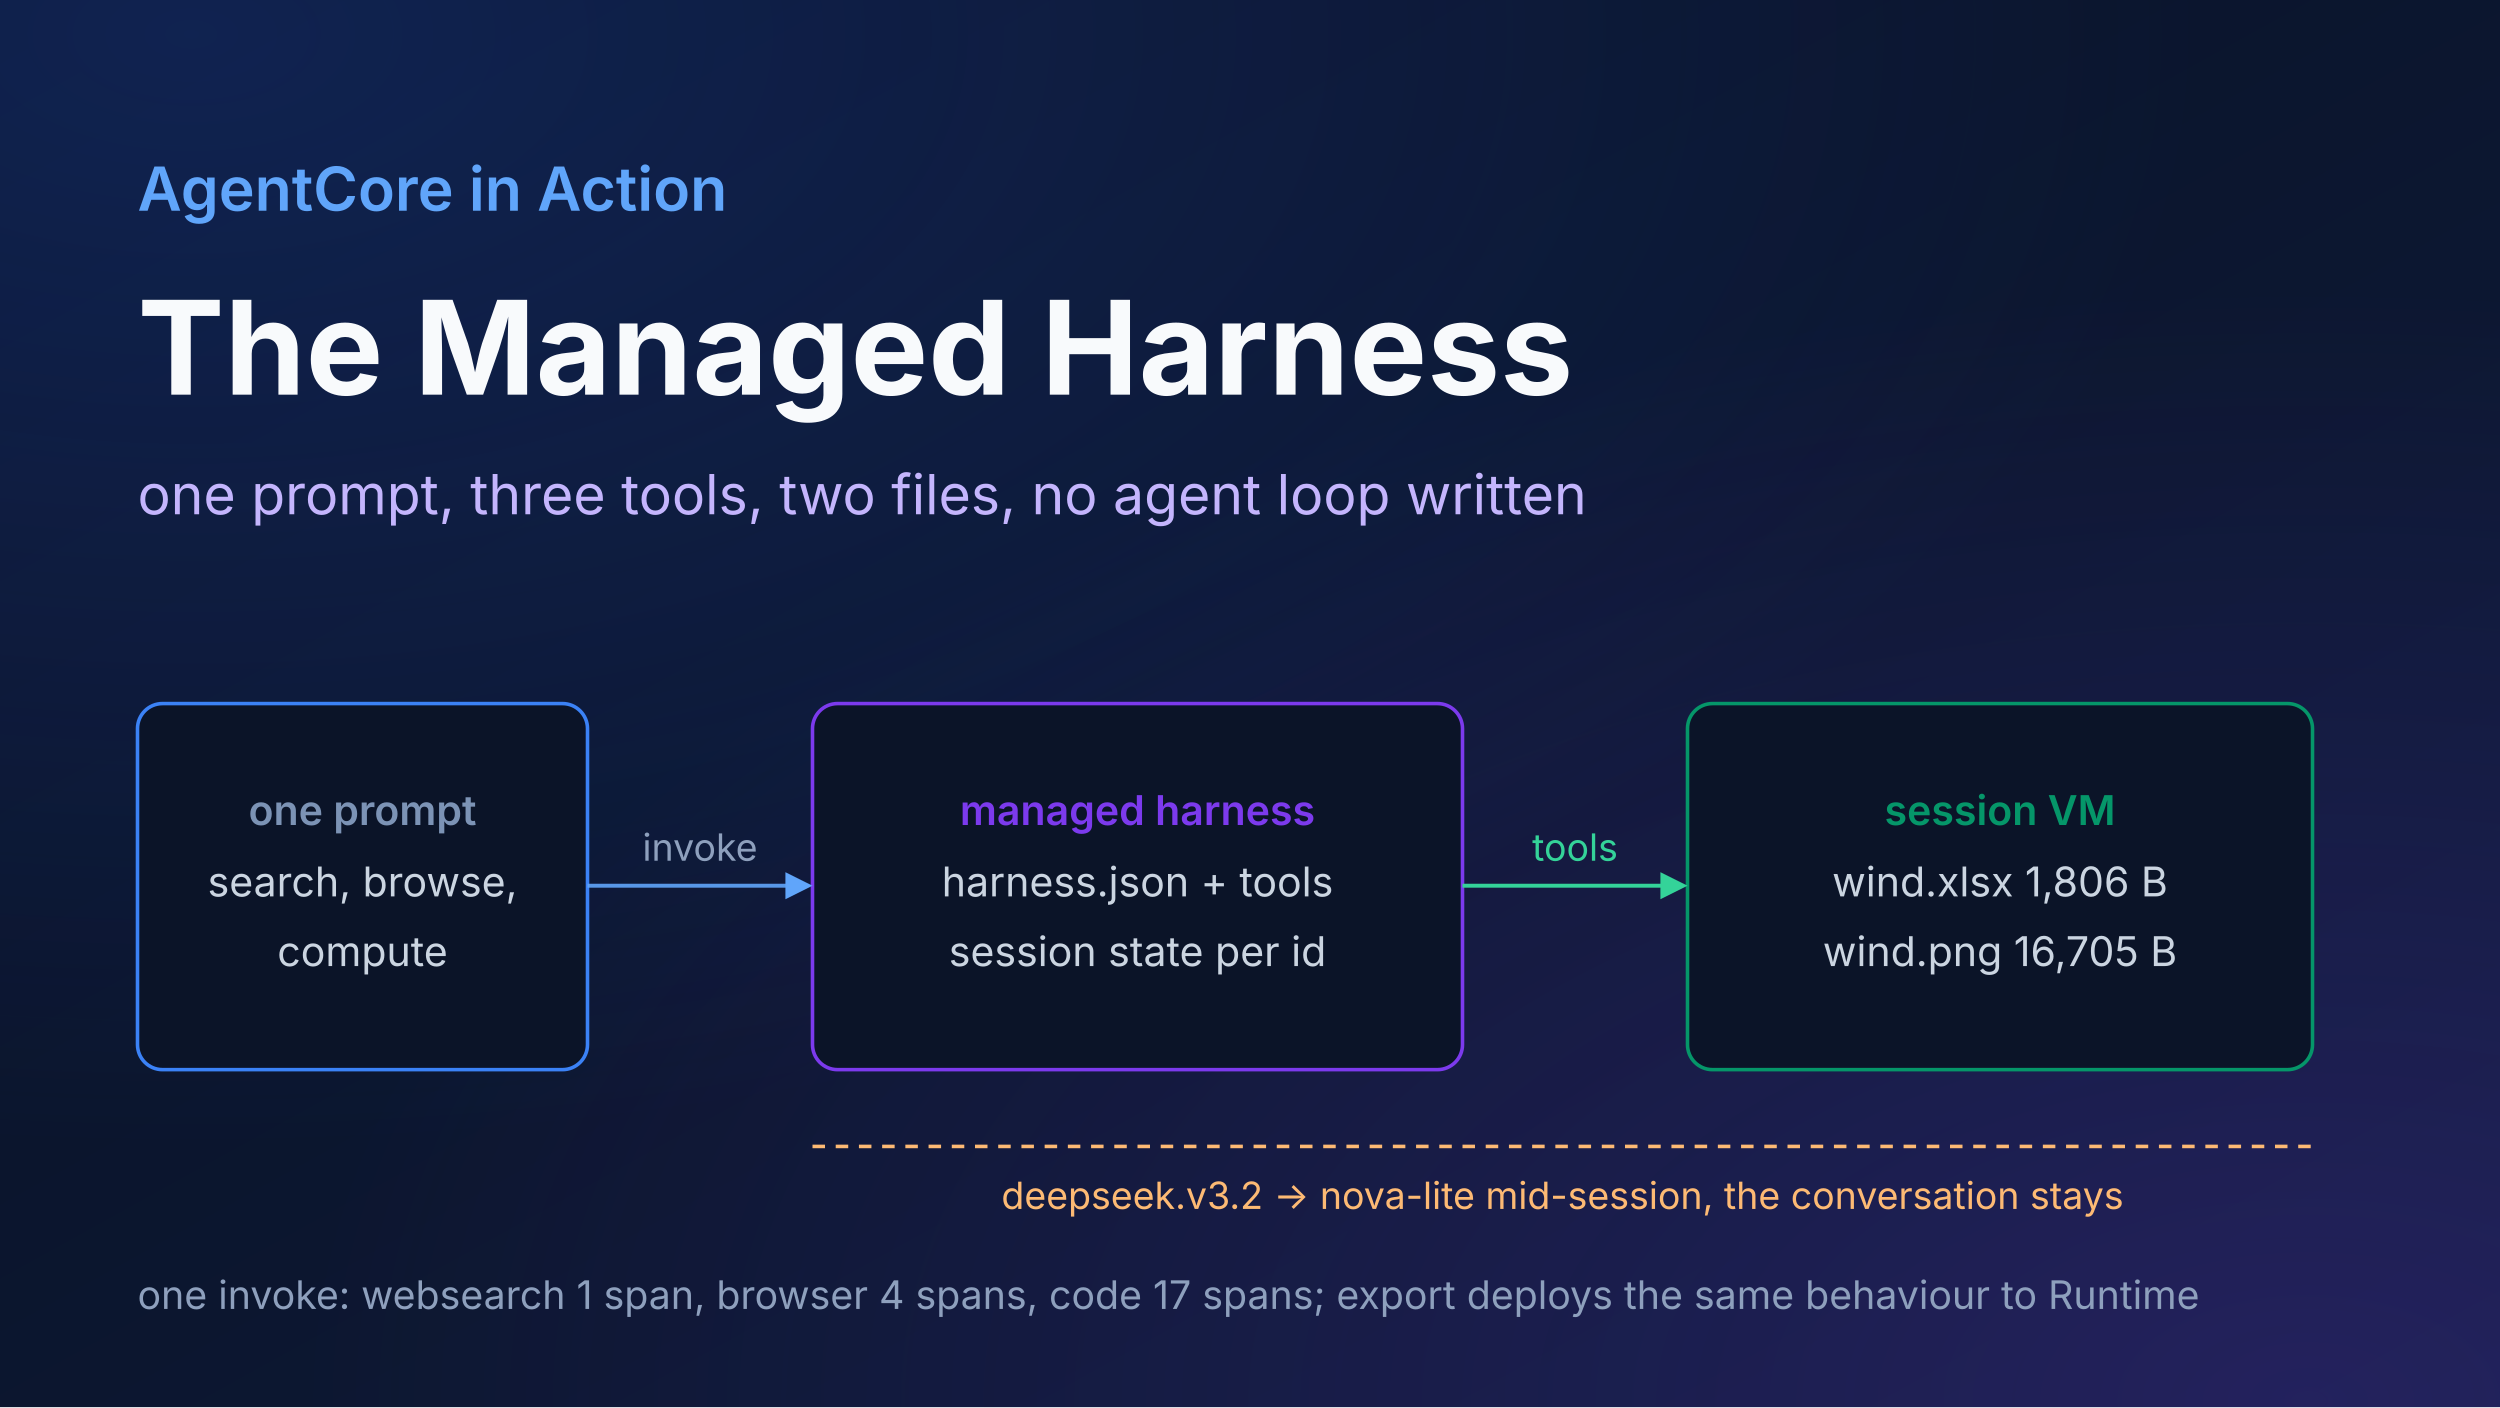
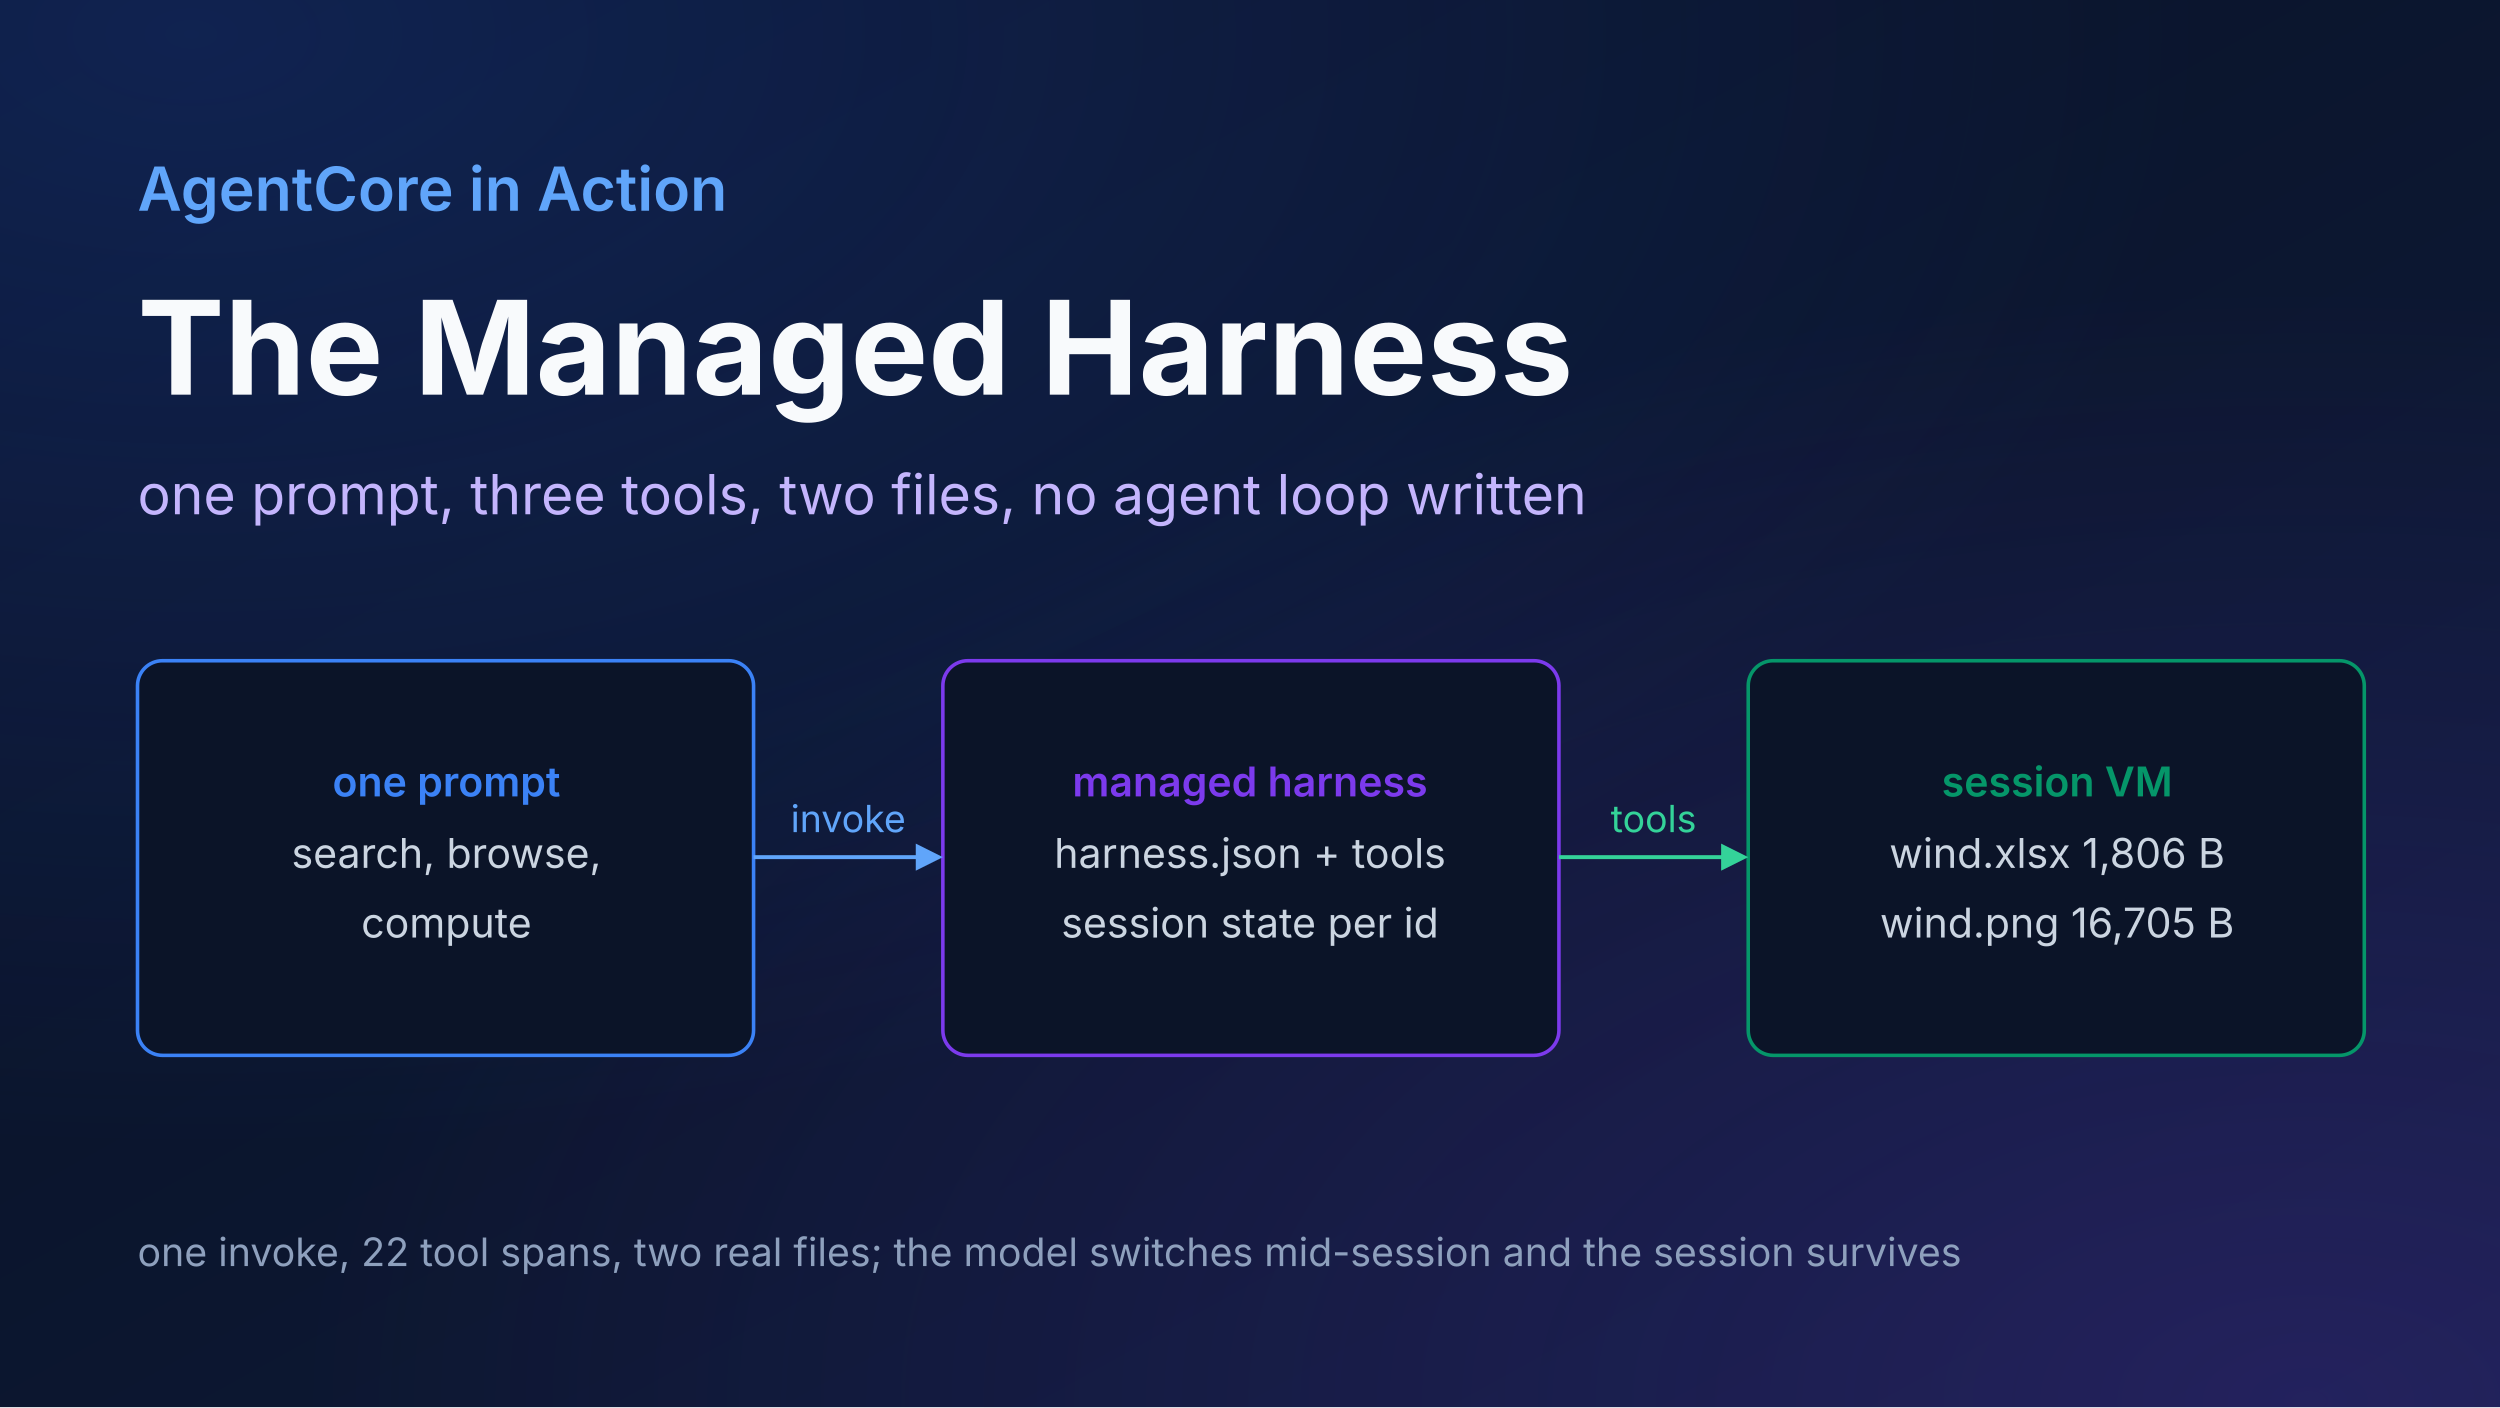
<svg xmlns="http://www.w3.org/2000/svg" viewBox="0 0 1400 788" width="1400" height="788" role="img">
  <defs>
    <linearGradient id="bg" x1="0" y1="0" x2="1" y2="1">
      <stop offset="0" stop-color="#0a1024" />
      <stop offset="1" stop-color="#0d1c3a" />
    </linearGradient>
    <radialGradient id="g1" cx="0.08" cy="0.02" r="0.8">
      <stop offset="0" stop-color="#2563eb" stop-opacity="0.22" />
      <stop offset="1" stop-color="#2563eb" stop-opacity="0" />
    </radialGradient>
    <radialGradient id="g2" cx="0.92" cy="1.0" r="0.8">
      <stop offset="0" stop-color="#7c3aed" stop-opacity="0.20" />
      <stop offset="1" stop-color="#7c3aed" stop-opacity="0" />
    </radialGradient>
  </defs>
  <rect width="1400" height="788" fill="url(#bg)" />
  <rect width="1400" height="788" fill="url(#g1)" />
  <rect width="1400" height="788" fill="url(#g2)" />
  <text x="77" y="118" font-family="Inter, Helvetica Neue, Arial, sans-serif" font-size="34" fill="#60a5fa" font-weight="600">AgentCore in Action</text>
  <text x="77" y="221" font-family="Inter, Helvetica Neue, Arial, sans-serif" font-size="73" fill="#f8fafc" font-weight="700">The Managed Harness</text>
  <text x="77" y="288" font-family="Inter, Helvetica Neue, Arial, sans-serif" font-size="31" fill="#c4b5fd">one prompt, three tools, two files, no agent loop written</text>
-   <rect x="77" y="394" width="252" height="205" rx="14" fill="#0b1428" stroke="#3b82f6" stroke-width="2" />
-   <text x="203" y="462" font-family="Inter, Helvetica Neue, Arial, sans-serif" font-size="23" fill="#7c93b5" font-weight="600" text-anchor="middle">one prompt</text>
-   <text x="203" y="502" font-family="Inter, Helvetica Neue, Arial, sans-serif" font-size="23" fill="#cbd5e1" font-weight="400" text-anchor="middle">search, browse,</text>
-   <text x="203" y="541" font-family="Inter, Helvetica Neue, Arial, sans-serif" font-size="23" fill="#cbd5e1" font-weight="400" text-anchor="middle">compute</text>
-   <rect x="455" y="394" width="364" height="205" rx="14" fill="#0b1428" stroke="#7c3aed" stroke-width="2" />
-   <text x="637" y="462" font-family="Inter, Helvetica Neue, Arial, sans-serif" font-size="23" fill="#7c3aed" font-weight="600" text-anchor="middle">managed harness</text>
-   <text x="637" y="502" font-family="Inter, Helvetica Neue, Arial, sans-serif" font-size="23" fill="#cbd5e1" font-weight="400" text-anchor="middle">harness.json + tools</text>
-   <text x="637" y="541" font-family="Inter, Helvetica Neue, Arial, sans-serif" font-size="23" fill="#cbd5e1" font-weight="400" text-anchor="middle">session state per id</text>
-   <rect x="945" y="394" width="350" height="205" rx="14" fill="#0b1428" stroke="#059669" stroke-width="2" />
-   <text x="1120" y="462" font-family="Inter, Helvetica Neue, Arial, sans-serif" font-size="23" fill="#059669" font-weight="600" text-anchor="middle">session VM</text>
-   <text x="1120" y="502" font-family="Inter, Helvetica Neue, Arial, sans-serif" font-size="23" fill="#cbd5e1" font-weight="400" text-anchor="middle">wind.xlsx 1,806 B</text>
-   <text x="1120" y="541" font-family="Inter, Helvetica Neue, Arial, sans-serif" font-size="23" fill="#cbd5e1" font-weight="400" text-anchor="middle">wind.png 16,705 B</text>
-   <line x1="329.00" y1="496.00" x2="446.66" y2="496.00" stroke="#60a5fa" stroke-width="2.2" opacity="0.9" />
-   <polygon points="439.83,488.42 455.00,496.00 439.83,503.58" fill="#60a5fa" />
-   <text x="392" y="482" font-family="Inter, Helvetica Neue, Arial, sans-serif" font-size="21" fill="#8ea0bd" text-anchor="middle">invoke</text>
-   <line x1="819.00" y1="496.00" x2="936.66" y2="496.00" stroke="#34d399" stroke-width="2.2" />
-   <polygon points="929.83,488.42 945.00,496.00 929.83,503.58" fill="#34d399" />
-   <text x="882" y="482" font-family="Inter, Helvetica Neue, Arial, sans-serif" font-size="21" fill="#34d399" text-anchor="middle">tools</text>
-   <line x1="455" y1="642" x2="1295" y2="642" stroke="#fdba74" stroke-width="2" stroke-dasharray="7 6" />
-   <text x="875" y="677" font-family="Inter, Helvetica Neue, Arial, sans-serif" font-size="21" fill="#fdba74" text-anchor="middle">deepseek.v3.2 -&gt; nova-lite mid-session, the conversation stays</text>
-   <text x="77" y="733" font-family="Inter, Helvetica Neue, Arial, sans-serif" font-size="22" fill="#8ea0bd">one invoke: websearch 1 span, browser 4 spans, code 17 spans; export deploys the same behaviour to Runtime</text>
+   <rect x="77" y="370" width="345" height="221" rx="14" fill="#0b1428" stroke="#3b82f6" stroke-width="2" />
+   <text x="250" y="446" font-family="Inter, Helvetica Neue, Arial, sans-serif" font-size="23" fill="#3b82f6" font-weight="600" text-anchor="middle">one prompt</text>
+   <text x="250" y="486" font-family="Inter, Helvetica Neue, Arial, sans-serif" font-size="23" fill="#cbd5e1" font-weight="400" text-anchor="middle">search, browse,</text>
+   <text x="250" y="525" font-family="Inter, Helvetica Neue, Arial, sans-serif" font-size="23" fill="#cbd5e1" font-weight="400" text-anchor="middle">compute</text>
+   <rect x="528" y="370" width="345" height="221" rx="14" fill="#0b1428" stroke="#7c3aed" stroke-width="2" />
+   <text x="700" y="446" font-family="Inter, Helvetica Neue, Arial, sans-serif" font-size="23" fill="#7c3aed" font-weight="600" text-anchor="middle">managed harness</text>
+   <text x="700" y="486" font-family="Inter, Helvetica Neue, Arial, sans-serif" font-size="23" fill="#cbd5e1" font-weight="400" text-anchor="middle">harness.json + tools</text>
+   <text x="700" y="525" font-family="Inter, Helvetica Neue, Arial, sans-serif" font-size="23" fill="#cbd5e1" font-weight="400" text-anchor="middle">session state per id</text>
+   <rect x="979" y="370" width="345" height="221" rx="14" fill="#0b1428" stroke="#059669" stroke-width="2" />
+   <text x="1152" y="446" font-family="Inter, Helvetica Neue, Arial, sans-serif" font-size="23" fill="#059669" font-weight="600" text-anchor="middle">session VM</text>
+   <text x="1152" y="486" font-family="Inter, Helvetica Neue, Arial, sans-serif" font-size="23" fill="#cbd5e1" font-weight="400" text-anchor="middle">wind.xlsx 1,806 B</text>
+   <text x="1152" y="525" font-family="Inter, Helvetica Neue, Arial, sans-serif" font-size="23" fill="#cbd5e1" font-weight="400" text-anchor="middle">wind.png 16,705 B</text>
+   <line x1="422.00" y1="480.00" x2="519.66" y2="480.00" stroke="#60a5fa" stroke-width="2.2" />
+   <polygon points="512.83,472.42 528.00,480.00 512.83,487.58" fill="#60a5fa" />
+   <text x="475" y="466" font-family="Inter, Helvetica Neue, Arial, sans-serif" font-size="21" fill="#60a5fa" text-anchor="middle">invoke</text>
+   <line x1="873.00" y1="480.00" x2="970.66" y2="480.00" stroke="#34d399" stroke-width="2.2" />
+   <polygon points="963.83,472.42 979.00,480.00 963.83,487.58" fill="#34d399" />
+   <text x="926" y="466" font-family="Inter, Helvetica Neue, Arial, sans-serif" font-size="21" fill="#34d399" text-anchor="middle">tools</text>
+   <text x="77" y="709" font-family="Inter, Helvetica Neue, Arial, sans-serif" font-size="22" fill="#8ea0bd">one invoke, 22 tool spans, two real files; the model switches mid-session and the session survives</text>
</svg>
